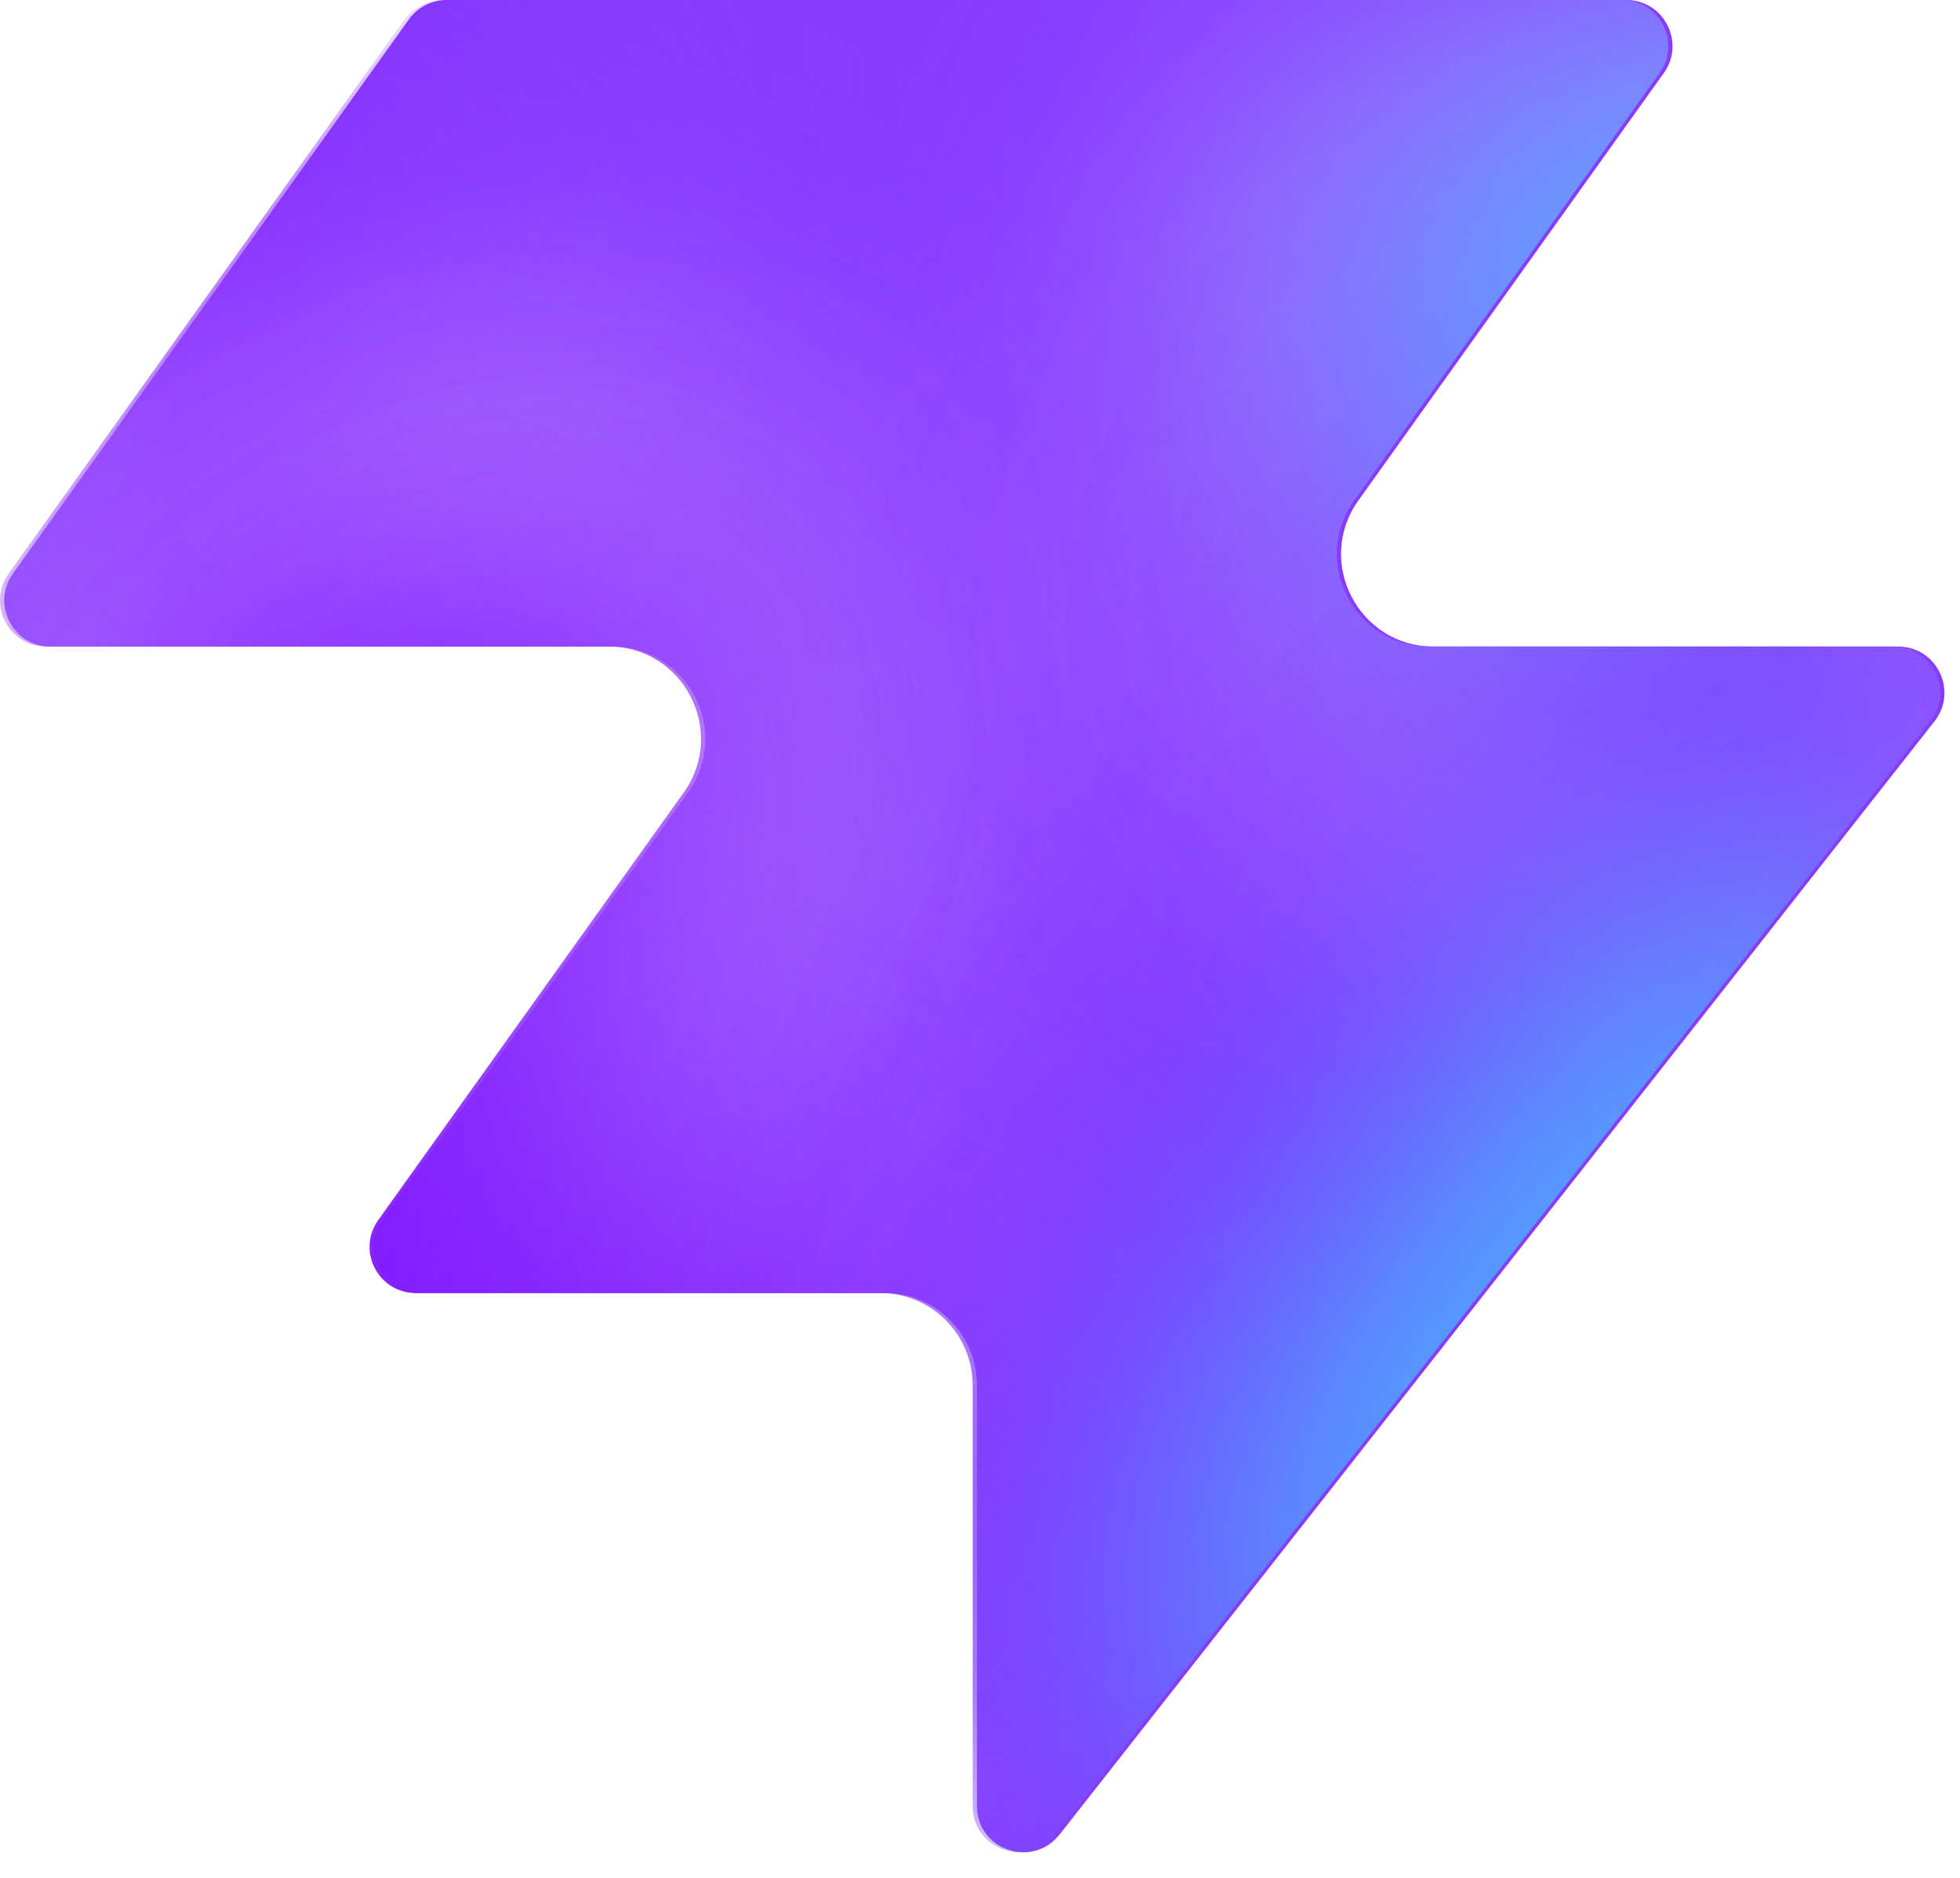
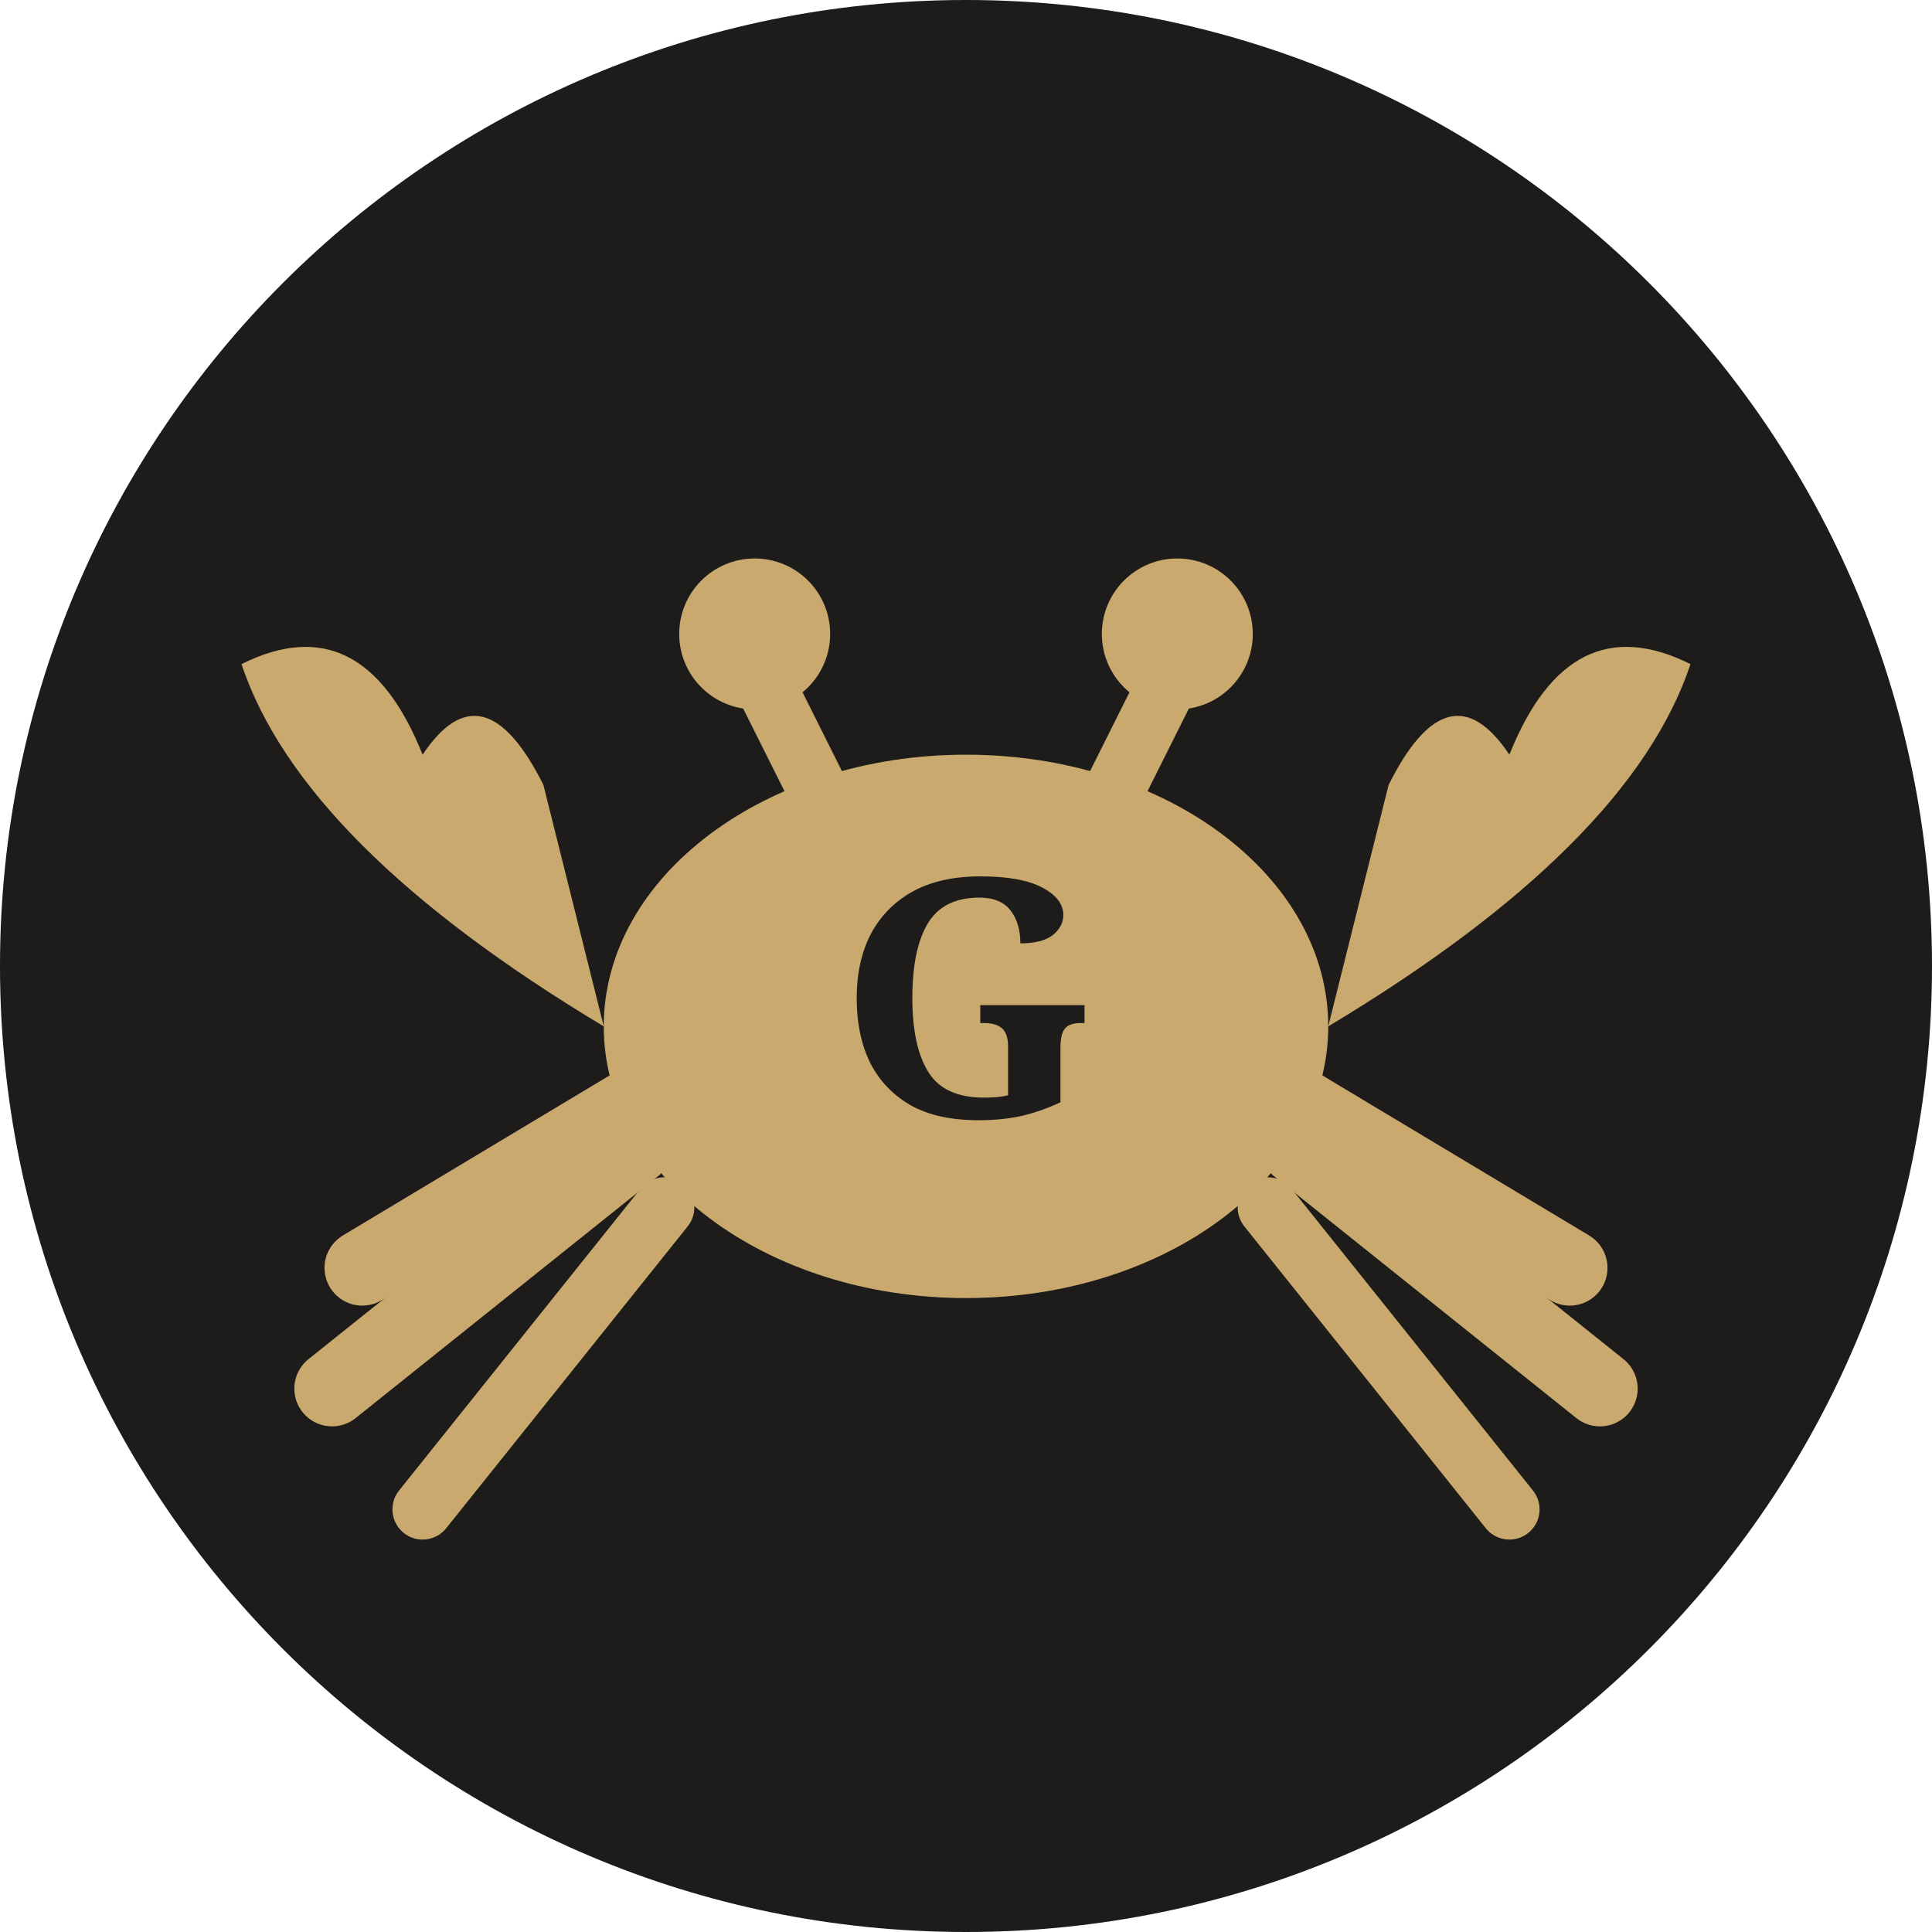
- <svg xmlns="http://www.w3.org/2000/svg" width="48" height="46" fill="none" viewBox="0 0 48 46">
-   <path fill="#863bff" d="M25.946 44.938c-.664.845-2.021.375-2.021-.698V33.937a2.26 2.26 0 0 0-2.262-2.262H10.287c-.92 0-1.456-1.04-.92-1.788l7.48-10.471c1.07-1.497 0-3.578-1.842-3.578H1.237c-.92 0-1.456-1.04-.92-1.788L10.013.474c.214-.297.556-.474.92-.474h28.894c.92 0 1.456 1.04.92 1.788l-7.48 10.471c-1.07 1.498 0 3.579 1.842 3.579h11.377c.943 0 1.473 1.088.89 1.83L25.947 44.94z" style="fill:#863bff;fill:color(display-p3 .525 .23 1);fill-opacity:1" />
-   <mask id="a" width="48" height="46" x="0" y="0" maskUnits="userSpaceOnUse" style="mask-type:alpha">
-     <path fill="#000" d="M25.842 44.938c-.664.844-2.021.375-2.021-.698V33.937a2.26 2.26 0 0 0-2.262-2.262H10.183c-.92 0-1.456-1.04-.92-1.788l7.48-10.471c1.07-1.498 0-3.579-1.842-3.579H1.133c-.92 0-1.456-1.04-.92-1.787L9.91.473c.214-.297.556-.474.92-.474h28.894c.92 0 1.456 1.04.92 1.788l-7.48 10.471c-1.07 1.498 0 3.578 1.842 3.578h11.377c.943 0 1.473 1.088.89 1.832L25.843 44.94z" style="fill:#000;fill-opacity:1" />
-   </mask>
-   <g mask="url(#a)">
-     <g filter="url(#b)">
-       <ellipse cx="5.508" cy="14.704" fill="#ede6ff" rx="5.508" ry="14.704" style="fill:#ede6ff;fill:color(display-p3 .927 .903 1);fill-opacity:1" transform="matrix(.00324 1 1 -.00324 -4.47 31.516)" />
-     </g>
-     <g filter="url(#c)">
-       <ellipse cx="10.399" cy="29.851" fill="#ede6ff" rx="10.399" ry="29.851" style="fill:#ede6ff;fill:color(display-p3 .927 .903 1);fill-opacity:1" transform="matrix(.00324 1 1 -.00324 -39.328 7.883)" />
-     </g>
-     <g filter="url(#d)">
-       <ellipse cx="5.508" cy="30.487" fill="#7e14ff" rx="5.508" ry="30.487" style="fill:#7e14ff;fill:color(display-p3 .492 .077 1);fill-opacity:1" transform="rotate(89.814 -25.913 -14.639)scale(1 -1)" />
-     </g>
-     <g filter="url(#e)">
-       <ellipse cx="5.508" cy="30.599" fill="#7e14ff" rx="5.508" ry="30.599" style="fill:#7e14ff;fill:color(display-p3 .492 .077 1);fill-opacity:1" transform="rotate(89.814 -32.644 -3.334)scale(1 -1)" />
-     </g>
-     <g filter="url(#f)">
-       <ellipse cx="5.508" cy="30.599" fill="#7e14ff" rx="5.508" ry="30.599" style="fill:#7e14ff;fill:color(display-p3 .492 .077 1);fill-opacity:1" transform="matrix(.00324 1 1 -.00324 -34.34 30.47)" />
-     </g>
-     <g filter="url(#g)">
-       <ellipse cx="14.072" cy="22.078" fill="#ede6ff" rx="14.072" ry="22.078" style="fill:#ede6ff;fill:color(display-p3 .927 .903 1);fill-opacity:1" transform="rotate(93.35 24.506 48.493)scale(-1 1)" />
-     </g>
-     <g filter="url(#h)">
-       <ellipse cx="3.47" cy="21.501" fill="#7e14ff" rx="3.47" ry="21.501" style="fill:#7e14ff;fill:color(display-p3 .492 .077 1);fill-opacity:1" transform="rotate(89.009 28.708 47.59)scale(-1 1)" />
-     </g>
-     <g filter="url(#i)">
-       <ellipse cx="3.47" cy="21.501" fill="#7e14ff" rx="3.47" ry="21.501" style="fill:#7e14ff;fill:color(display-p3 .492 .077 1);fill-opacity:1" transform="rotate(89.009 28.708 47.59)scale(-1 1)" />
-     </g>
-     <g filter="url(#j)">
-       <ellipse cx=".387" cy="8.972" fill="#7e14ff" rx="4.407" ry="29.108" style="fill:#7e14ff;fill:color(display-p3 .492 .077 1);fill-opacity:1" transform="rotate(39.51 .387 8.972)" />
-     </g>
-     <g filter="url(#k)">
-       <ellipse cx="47.523" cy="-6.092" fill="#7e14ff" rx="4.407" ry="29.108" style="fill:#7e14ff;fill:color(display-p3 .492 .077 1);fill-opacity:1" transform="rotate(37.892 47.523 -6.092)" />
-     </g>
-     <g filter="url(#l)">
-       <ellipse cx="41.412" cy="6.333" fill="#47bfff" rx="5.971" ry="9.665" style="fill:#47bfff;fill:color(display-p3 .28 .748 1);fill-opacity:1" transform="rotate(37.892 41.412 6.333)" />
-     </g>
-     <g filter="url(#m)">
-       <ellipse cx="-1.879" cy="38.332" fill="#7e14ff" rx="4.407" ry="29.108" style="fill:#7e14ff;fill:color(display-p3 .492 .077 1);fill-opacity:1" transform="rotate(37.892 -1.88 38.332)" />
-     </g>
-     <g filter="url(#n)">
-       <ellipse cx="-1.879" cy="38.332" fill="#7e14ff" rx="4.407" ry="29.108" style="fill:#7e14ff;fill:color(display-p3 .492 .077 1);fill-opacity:1" transform="rotate(37.892 -1.88 38.332)" />
-     </g>
-     <g filter="url(#o)">
-       <ellipse cx="35.651" cy="29.907" fill="#7e14ff" rx="4.407" ry="29.108" style="fill:#7e14ff;fill:color(display-p3 .492 .077 1);fill-opacity:1" transform="rotate(37.892 35.651 29.907)" />
-     </g>
-     <g filter="url(#p)">
-       <ellipse cx="38.418" cy="32.4" fill="#47bfff" rx="5.971" ry="15.297" style="fill:#47bfff;fill:color(display-p3 .28 .748 1);fill-opacity:1" transform="rotate(37.892 38.418 32.4)" />
-     </g>
-   </g>
-   <defs>
-     <filter id="b" width="60.045" height="41.654" x="-19.77" y="16.149" color-interpolation-filters="sRGB" filterUnits="userSpaceOnUse">
-       <feFlood flood-opacity="0" result="BackgroundImageFix" />
-       <feBlend in="SourceGraphic" in2="BackgroundImageFix" result="shape" />
-       <feGaussianBlur result="effect1_foregroundBlur_2002_17158" stdDeviation="7.659" />
-     </filter>
-     <filter id="c" width="90.34" height="51.437" x="-54.613" y="-7.533" color-interpolation-filters="sRGB" filterUnits="userSpaceOnUse">
-       <feFlood flood-opacity="0" result="BackgroundImageFix" />
-       <feBlend in="SourceGraphic" in2="BackgroundImageFix" result="shape" />
-       <feGaussianBlur result="effect1_foregroundBlur_2002_17158" stdDeviation="7.659" />
-     </filter>
-     <filter id="d" width="79.355" height="29.4" x="-49.64" y="2.03" color-interpolation-filters="sRGB" filterUnits="userSpaceOnUse">
-       <feFlood flood-opacity="0" result="BackgroundImageFix" />
-       <feBlend in="SourceGraphic" in2="BackgroundImageFix" result="shape" />
-       <feGaussianBlur result="effect1_foregroundBlur_2002_17158" stdDeviation="4.596" />
-     </filter>
-     <filter id="e" width="79.579" height="29.4" x="-45.045" y="20.029" color-interpolation-filters="sRGB" filterUnits="userSpaceOnUse">
-       <feFlood flood-opacity="0" result="BackgroundImageFix" />
-       <feBlend in="SourceGraphic" in2="BackgroundImageFix" result="shape" />
-       <feGaussianBlur result="effect1_foregroundBlur_2002_17158" stdDeviation="4.596" />
-     </filter>
-     <filter id="f" width="79.579" height="29.4" x="-43.513" y="21.178" color-interpolation-filters="sRGB" filterUnits="userSpaceOnUse">
-       <feFlood flood-opacity="0" result="BackgroundImageFix" />
-       <feBlend in="SourceGraphic" in2="BackgroundImageFix" result="shape" />
-       <feGaussianBlur result="effect1_foregroundBlur_2002_17158" stdDeviation="4.596" />
-     </filter>
-     <filter id="g" width="74.749" height="58.852" x="15.756" y="-17.901" color-interpolation-filters="sRGB" filterUnits="userSpaceOnUse">
-       <feFlood flood-opacity="0" result="BackgroundImageFix" />
-       <feBlend in="SourceGraphic" in2="BackgroundImageFix" result="shape" />
-       <feGaussianBlur result="effect1_foregroundBlur_2002_17158" stdDeviation="7.659" />
-     </filter>
-     <filter id="h" width="61.377" height="25.362" x="23.548" y="2.284" color-interpolation-filters="sRGB" filterUnits="userSpaceOnUse">
-       <feFlood flood-opacity="0" result="BackgroundImageFix" />
-       <feBlend in="SourceGraphic" in2="BackgroundImageFix" result="shape" />
-       <feGaussianBlur result="effect1_foregroundBlur_2002_17158" stdDeviation="4.596" />
-     </filter>
-     <filter id="i" width="61.377" height="25.362" x="23.548" y="2.284" color-interpolation-filters="sRGB" filterUnits="userSpaceOnUse">
-       <feFlood flood-opacity="0" result="BackgroundImageFix" />
-       <feBlend in="SourceGraphic" in2="BackgroundImageFix" result="shape" />
-       <feGaussianBlur result="effect1_foregroundBlur_2002_17158" stdDeviation="4.596" />
-     </filter>
-     <filter id="j" width="56.045" height="63.649" x="-27.636" y="-22.853" color-interpolation-filters="sRGB" filterUnits="userSpaceOnUse">
-       <feFlood flood-opacity="0" result="BackgroundImageFix" />
-       <feBlend in="SourceGraphic" in2="BackgroundImageFix" result="shape" />
-       <feGaussianBlur result="effect1_foregroundBlur_2002_17158" stdDeviation="4.596" />
-     </filter>
-     <filter id="k" width="54.814" height="64.646" x="20.116" y="-38.415" color-interpolation-filters="sRGB" filterUnits="userSpaceOnUse">
-       <feFlood flood-opacity="0" result="BackgroundImageFix" />
-       <feBlend in="SourceGraphic" in2="BackgroundImageFix" result="shape" />
-       <feGaussianBlur result="effect1_foregroundBlur_2002_17158" stdDeviation="4.596" />
-     </filter>
-     <filter id="l" width="33.541" height="35.313" x="24.641" y="-11.323" color-interpolation-filters="sRGB" filterUnits="userSpaceOnUse">
-       <feFlood flood-opacity="0" result="BackgroundImageFix" />
-       <feBlend in="SourceGraphic" in2="BackgroundImageFix" result="shape" />
-       <feGaussianBlur result="effect1_foregroundBlur_2002_17158" stdDeviation="4.596" />
-     </filter>
-     <filter id="m" width="54.814" height="64.646" x="-29.286" y="6.009" color-interpolation-filters="sRGB" filterUnits="userSpaceOnUse">
-       <feFlood flood-opacity="0" result="BackgroundImageFix" />
-       <feBlend in="SourceGraphic" in2="BackgroundImageFix" result="shape" />
-       <feGaussianBlur result="effect1_foregroundBlur_2002_17158" stdDeviation="4.596" />
-     </filter>
-     <filter id="n" width="54.814" height="64.646" x="-29.286" y="6.009" color-interpolation-filters="sRGB" filterUnits="userSpaceOnUse">
-       <feFlood flood-opacity="0" result="BackgroundImageFix" />
-       <feBlend in="SourceGraphic" in2="BackgroundImageFix" result="shape" />
-       <feGaussianBlur result="effect1_foregroundBlur_2002_17158" stdDeviation="4.596" />
-     </filter>
-     <filter id="o" width="54.814" height="64.646" x="8.244" y="-2.416" color-interpolation-filters="sRGB" filterUnits="userSpaceOnUse">
-       <feFlood flood-opacity="0" result="BackgroundImageFix" />
-       <feBlend in="SourceGraphic" in2="BackgroundImageFix" result="shape" />
-       <feGaussianBlur result="effect1_foregroundBlur_2002_17158" stdDeviation="4.596" />
-     </filter>
-     <filter id="p" width="39.409" height="43.623" x="18.713" y="10.588" color-interpolation-filters="sRGB" filterUnits="userSpaceOnUse">
-       <feFlood flood-opacity="0" result="BackgroundImageFix" />
-       <feBlend in="SourceGraphic" in2="BackgroundImageFix" result="shape" />
-       <feGaussianBlur result="effect1_foregroundBlur_2002_17158" stdDeviation="4.596" />
-     </filter>
-   </defs>
+ <svg xmlns="http://www.w3.org/2000/svg" viewBox="0 0 64 64">
+   <circle cx="32" cy="32" r="32" fill="#1e1c1a" />
+   <ellipse cx="32" cy="34" rx="12" ry="9" fill="#c9a96e" />
+   <path d="M20 34 Q10 28 8 22 Q12 20 14 25 Q16 22 18 26 Z" fill="#c9a96e" />
+   <path d="M44 34 Q54 28 56 22 Q52 20 50 25 Q48 22 46 26 Z" fill="#c9a96e" />
+   <line x1="22" y1="36" x2="12" y2="42" stroke="#c9a96e" stroke-width="2.5" stroke-linecap="round" />
+   <line x1="21" y1="38" x2="11" y2="46" stroke="#c9a96e" stroke-width="2.5" stroke-linecap="round" />
+   <line x1="22" y1="40" x2="14" y2="50" stroke="#c9a96e" stroke-width="2" stroke-linecap="round" />
+   <line x1="42" y1="36" x2="52" y2="42" stroke="#c9a96e" stroke-width="2.5" stroke-linecap="round" />
+   <line x1="43" y1="38" x2="53" y2="46" stroke="#c9a96e" stroke-width="2.5" stroke-linecap="round" />
+   <line x1="42" y1="40" x2="50" y2="50" stroke="#c9a96e" stroke-width="2" stroke-linecap="round" />
+   <line x1="27" y1="26" x2="25" y2="22" stroke="#c9a96e" stroke-width="2" stroke-linecap="round" />
+   <circle cx="25" cy="21" r="2.5" fill="#c9a96e" />
+   <line x1="37" y1="26" x2="39" y2="22" stroke="#c9a96e" stroke-width="2" stroke-linecap="round" />
+   <circle cx="39" cy="21" r="2.5" fill="#c9a96e" />
+   <text x="32" y="37" text-anchor="middle" font-family="Georgia, serif" font-size="11" font-weight="bold" fill="#1e1c1a">G</text>
</svg>
